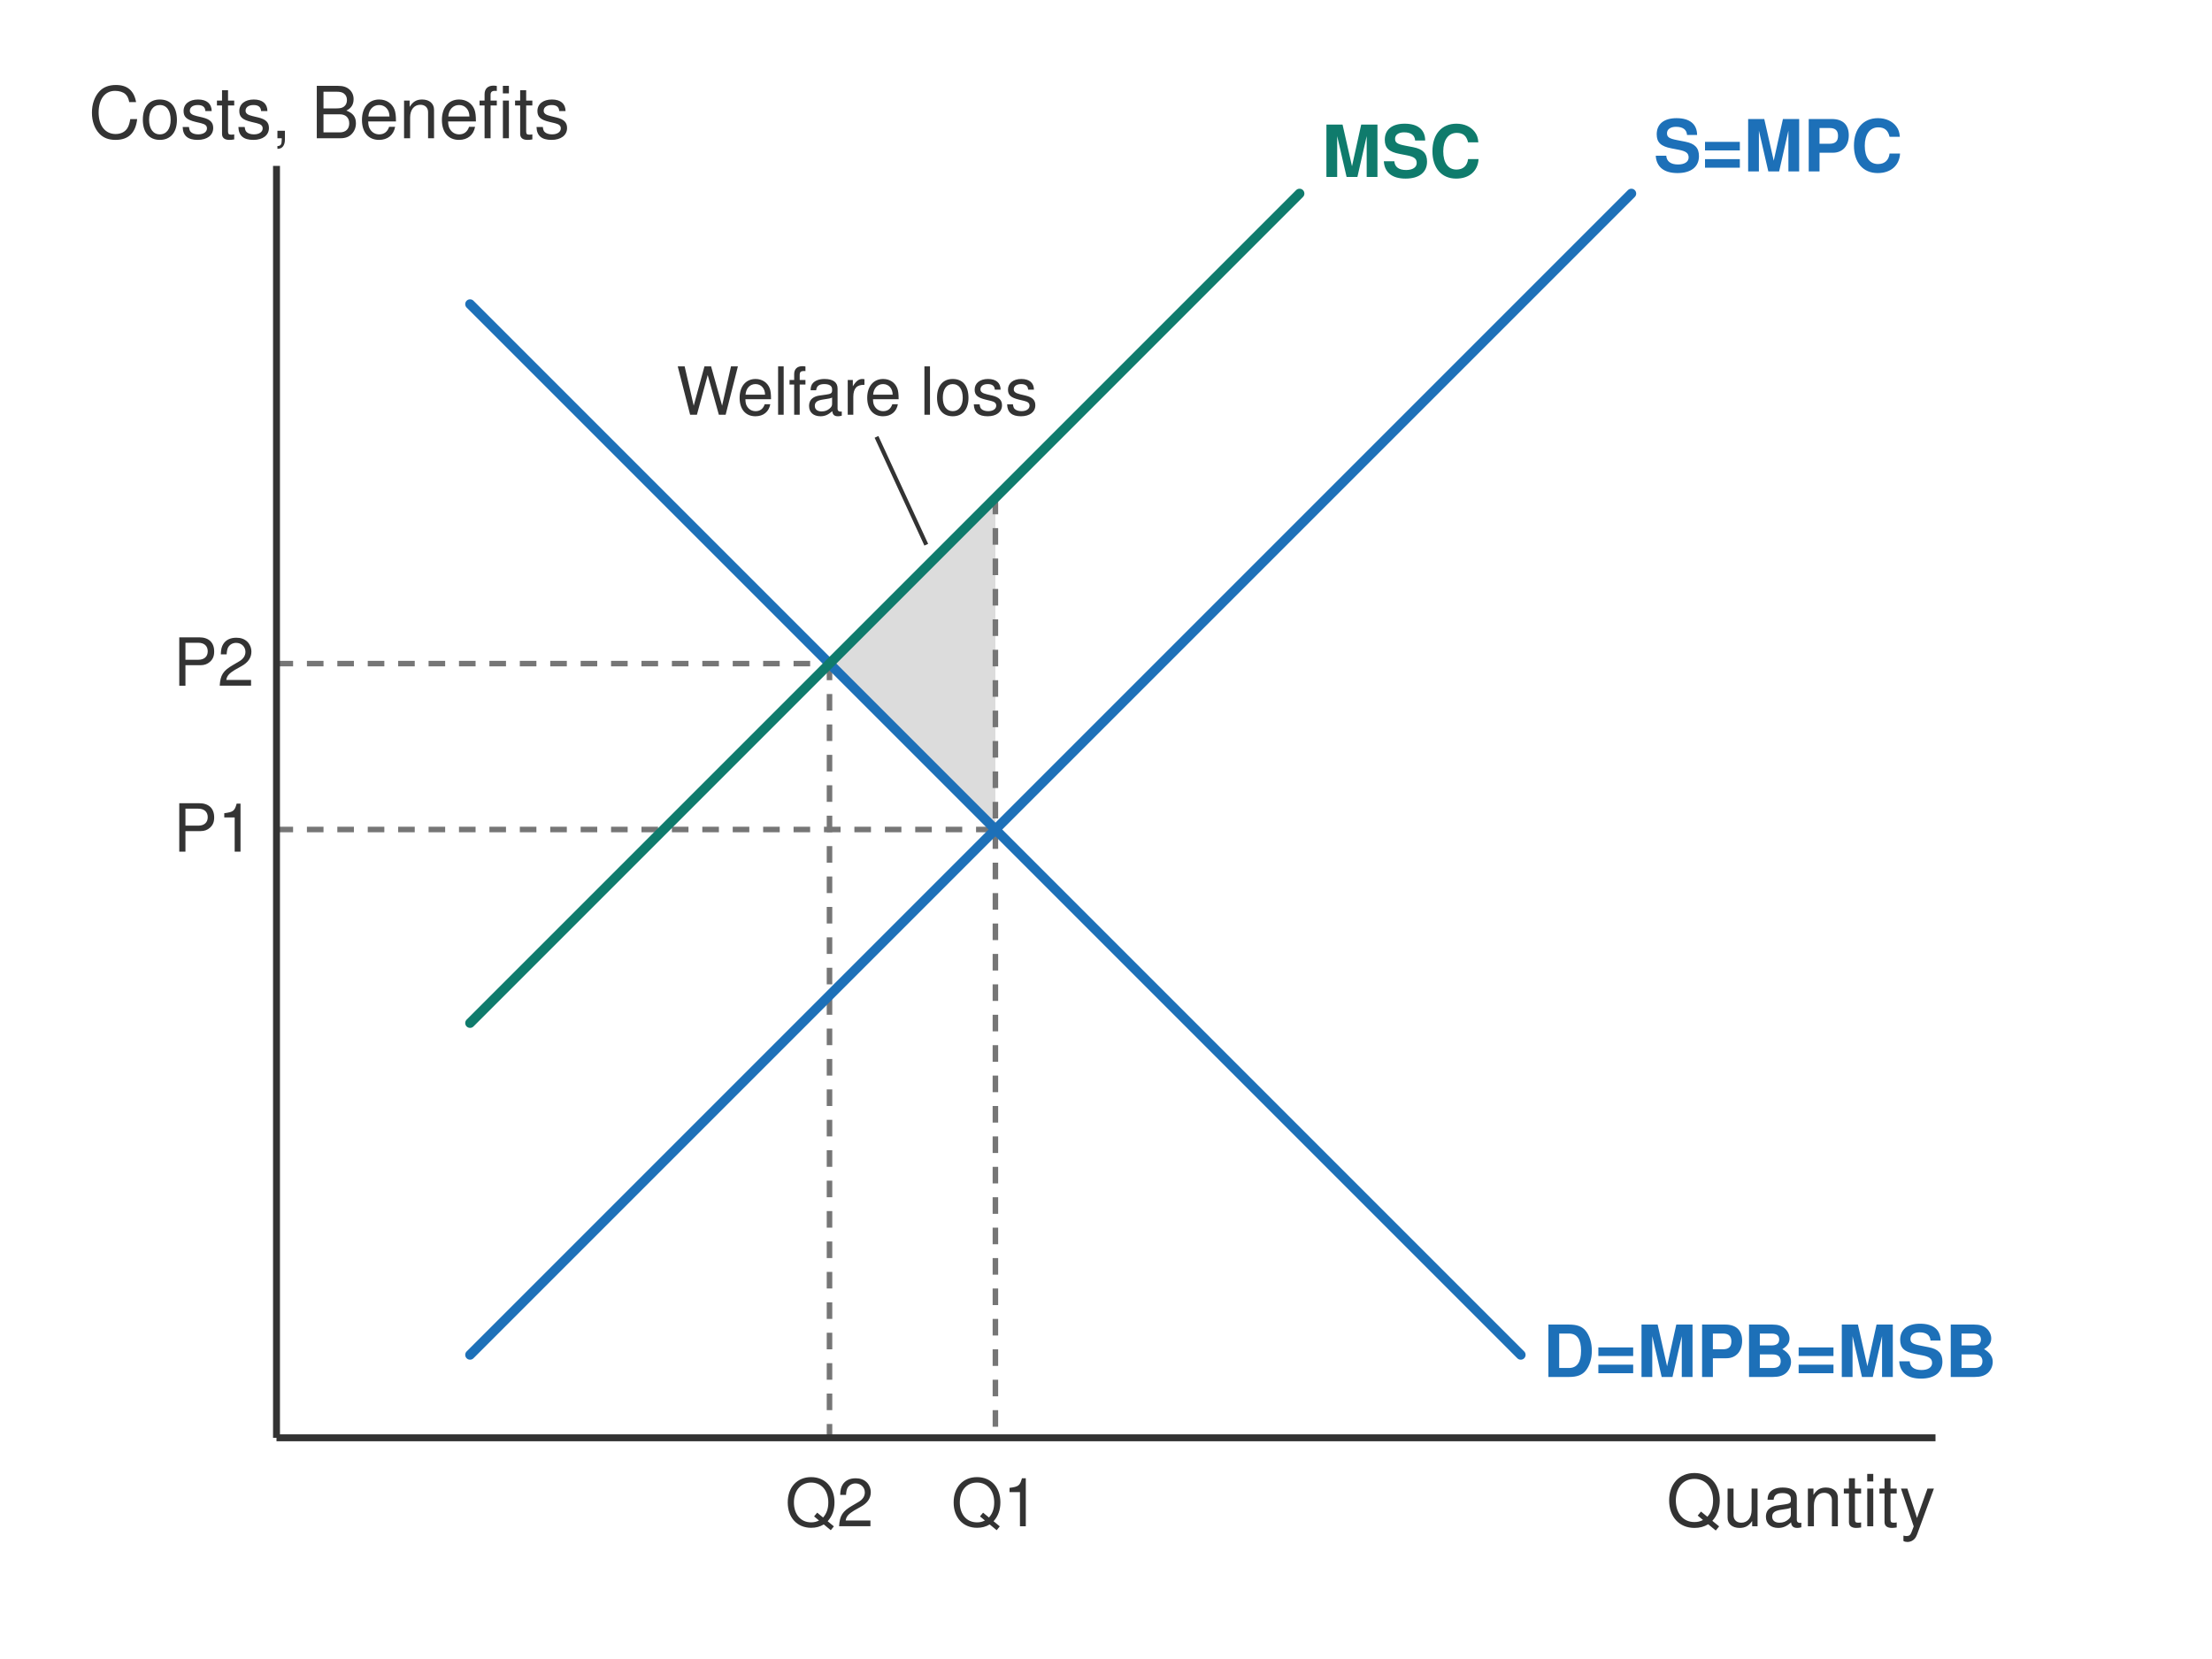
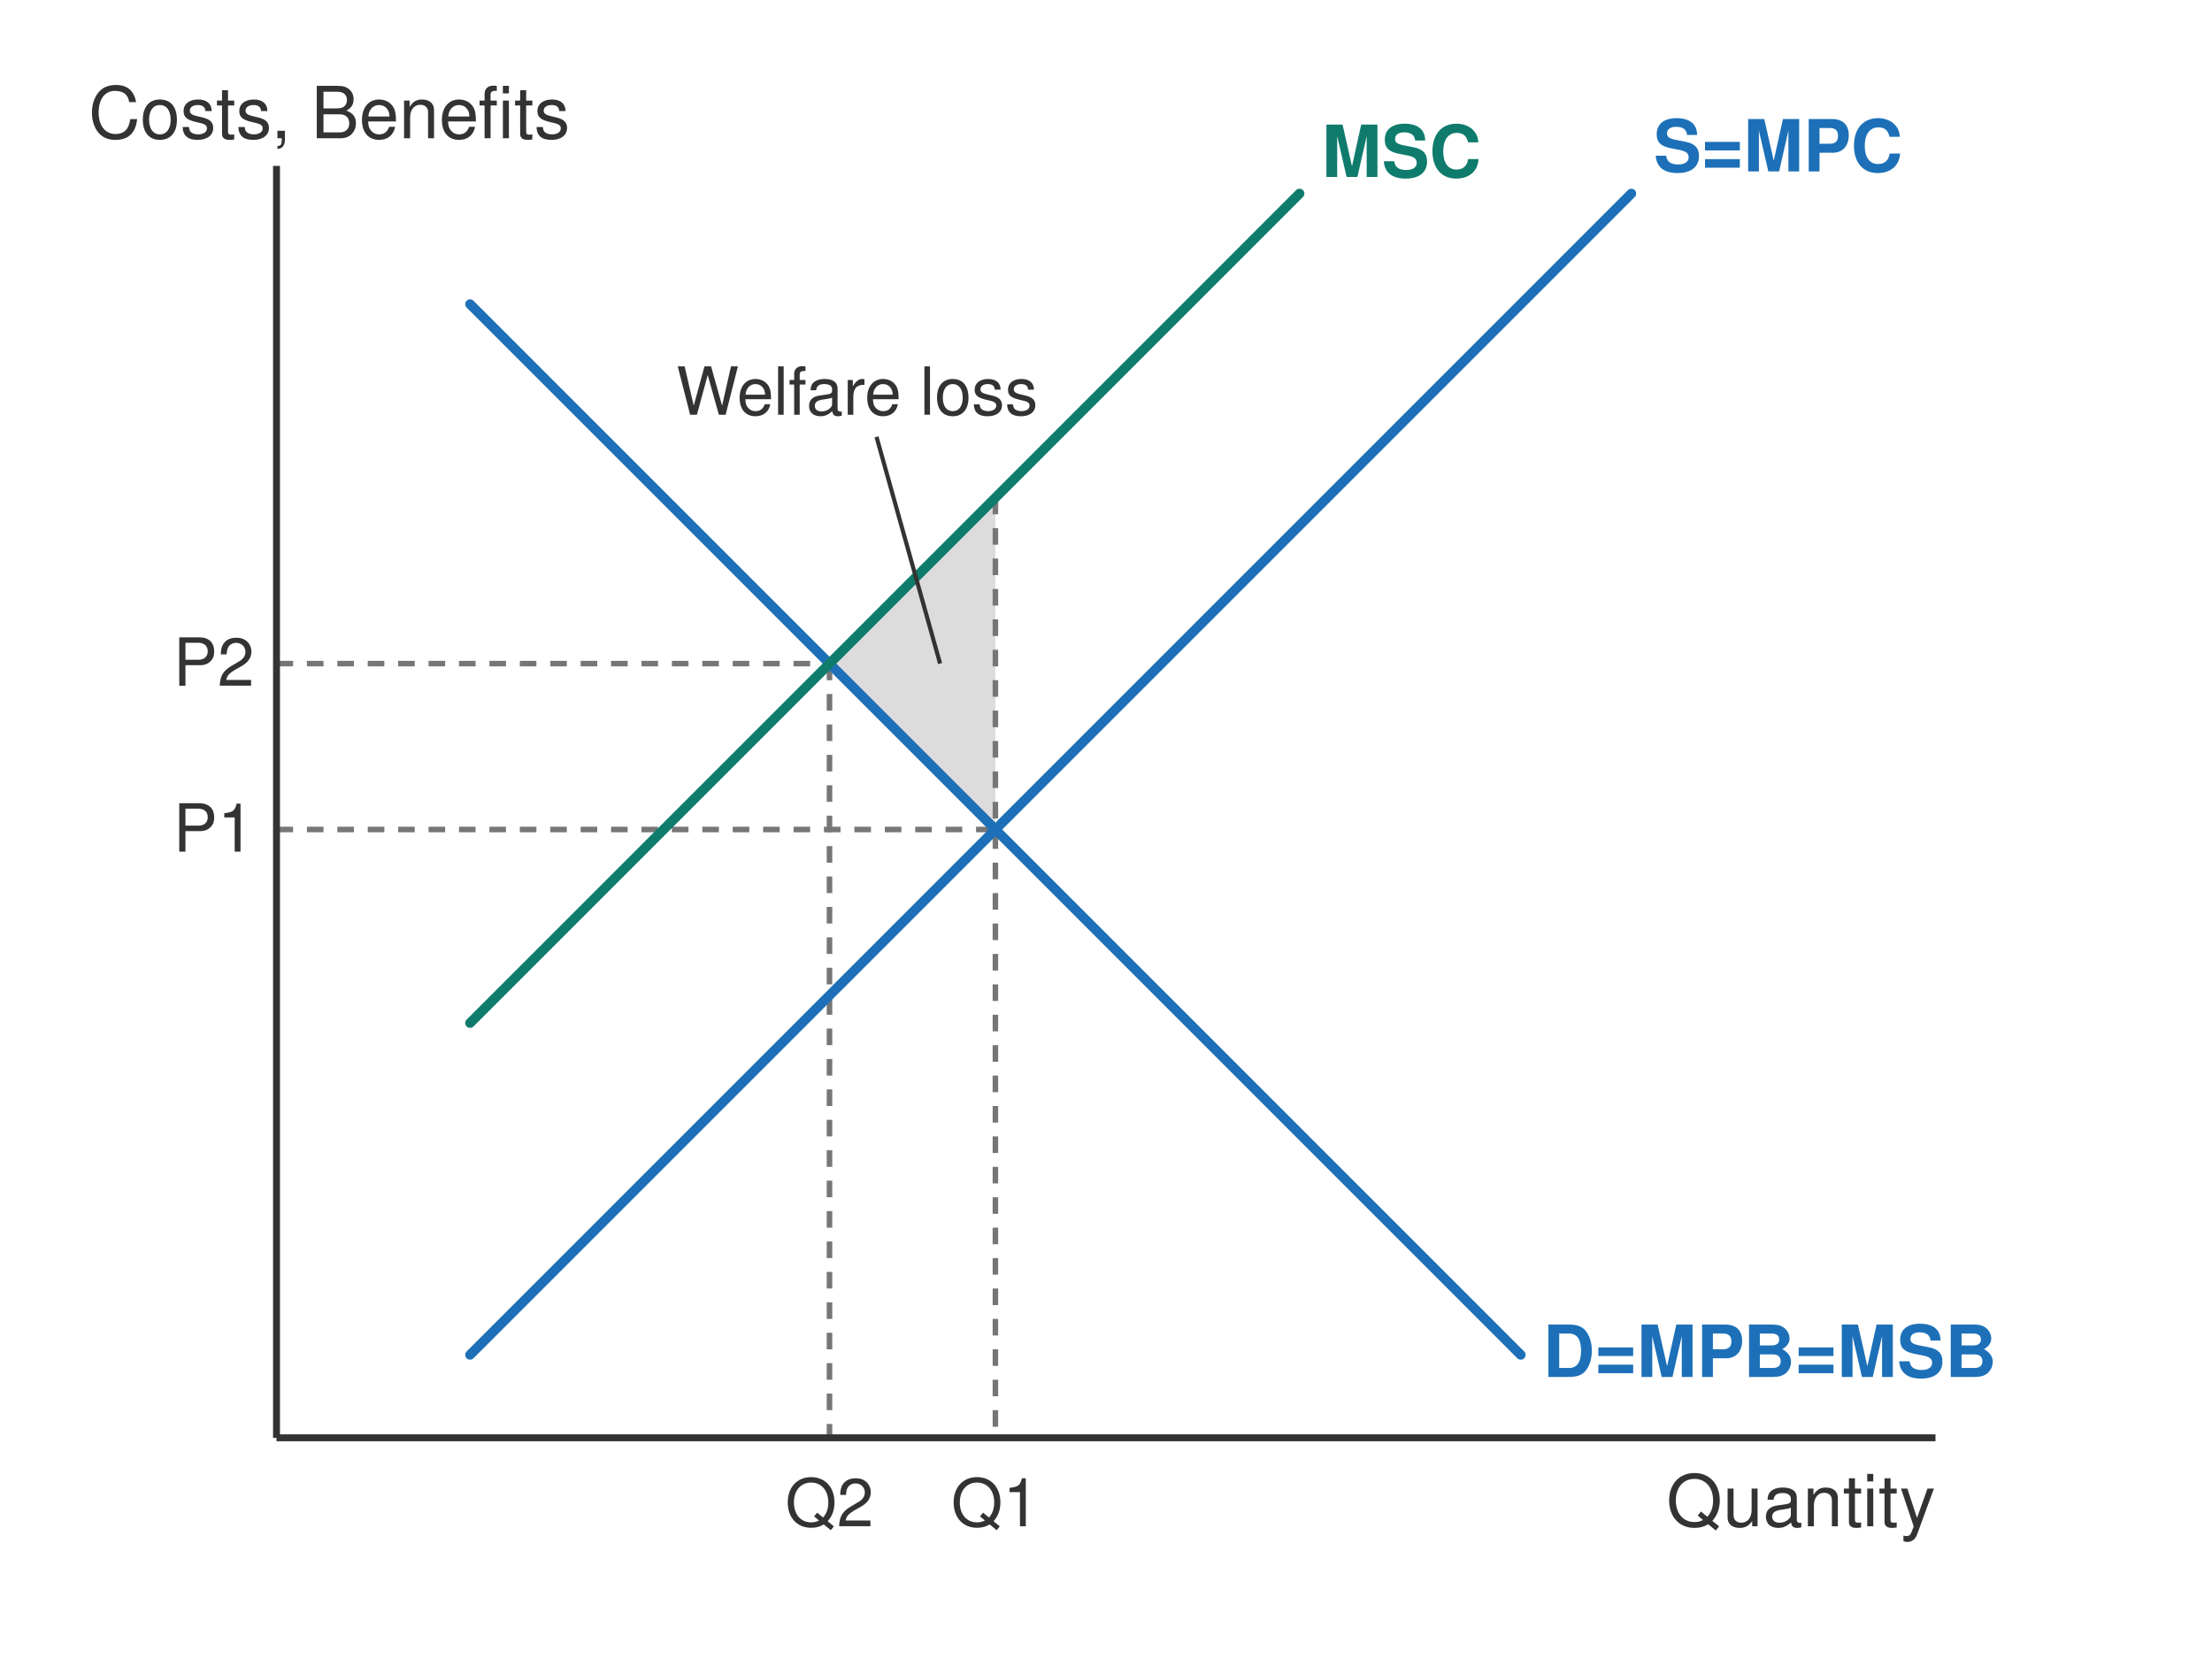
<svg xmlns="http://www.w3.org/2000/svg" viewBox="0 0 800 600" role="img" aria-labelledby="t d" font-family="Helvetica Neue, Helvetica, Arial, sans-serif">
  <path d="M300 240 L360 180 L360 300 Z" fill="#767676" fill-opacity="0.25" />
  <line x1="100" y1="240" x2="300" y2="240" stroke="#767676" stroke-width="2" stroke-dasharray="6 5" />
  <line x1="100" y1="300" x2="360" y2="300" stroke="#767676" stroke-width="2" stroke-dasharray="6 5" />
  <line x1="300" y1="240" x2="300" y2="520" stroke="#767676" stroke-width="2" stroke-dasharray="6 5" />
  <line x1="360" y1="180" x2="360" y2="520" stroke="#767676" stroke-width="2" stroke-dasharray="6 5" />
  <line x1="100" y1="60" x2="100" y2="520" stroke="#333333" stroke-width="2.5" />
  <line x1="100" y1="520" x2="700" y2="520" stroke="#333333" stroke-width="2.5" />
  <text x="32" y="50" font-size="26" fill="#333333">Costs, Benefits</text>
  <text x="700" y="552" font-size="26" fill="#333333" text-anchor="end">Quantity</text>
  <line x1="170" y1="110" x2="550" y2="490" stroke="#1d70b8" stroke-width="3.5" stroke-linecap="round" />
  <line x1="170" y1="490" x2="590" y2="70" stroke="#1d70b8" stroke-width="3.5" stroke-linecap="round" />
  <line x1="170" y1="370" x2="470" y2="70" stroke="#0f7b6c" stroke-width="3.5" stroke-linecap="round" />
  <text x="310" y="150" font-size="24" fill="#333333" text-anchor="middle">Welfare loss</text>
-   <line x1="317" y1="158" x2="335" y2="197" stroke="#333333" stroke-width="1.5" />
+   <line x1="317" y1="158" x2="340" y2="240" stroke="#333333" stroke-width="1.5" />
  <text x="478" y="64" font-size="26" font-weight="700" fill="#0f7b6c">MSC</text>
  <text x="598" y="62" font-size="26" font-weight="700" fill="#1d70b8">S=MPC</text>
  <text x="558" y="498" font-size="26" font-weight="700" fill="#1d70b8">D=MPB=MSB</text>
  <text x="92" y="248" font-size="24" fill="#333333" text-anchor="end">P2</text>
  <text x="92" y="308" font-size="24" fill="#333333" text-anchor="end">P1</text>
  <text x="300" y="552" font-size="24" fill="#333333" text-anchor="middle">Q2</text>
  <text x="360" y="552" font-size="24" fill="#333333" text-anchor="middle">Q1</text>
</svg>
